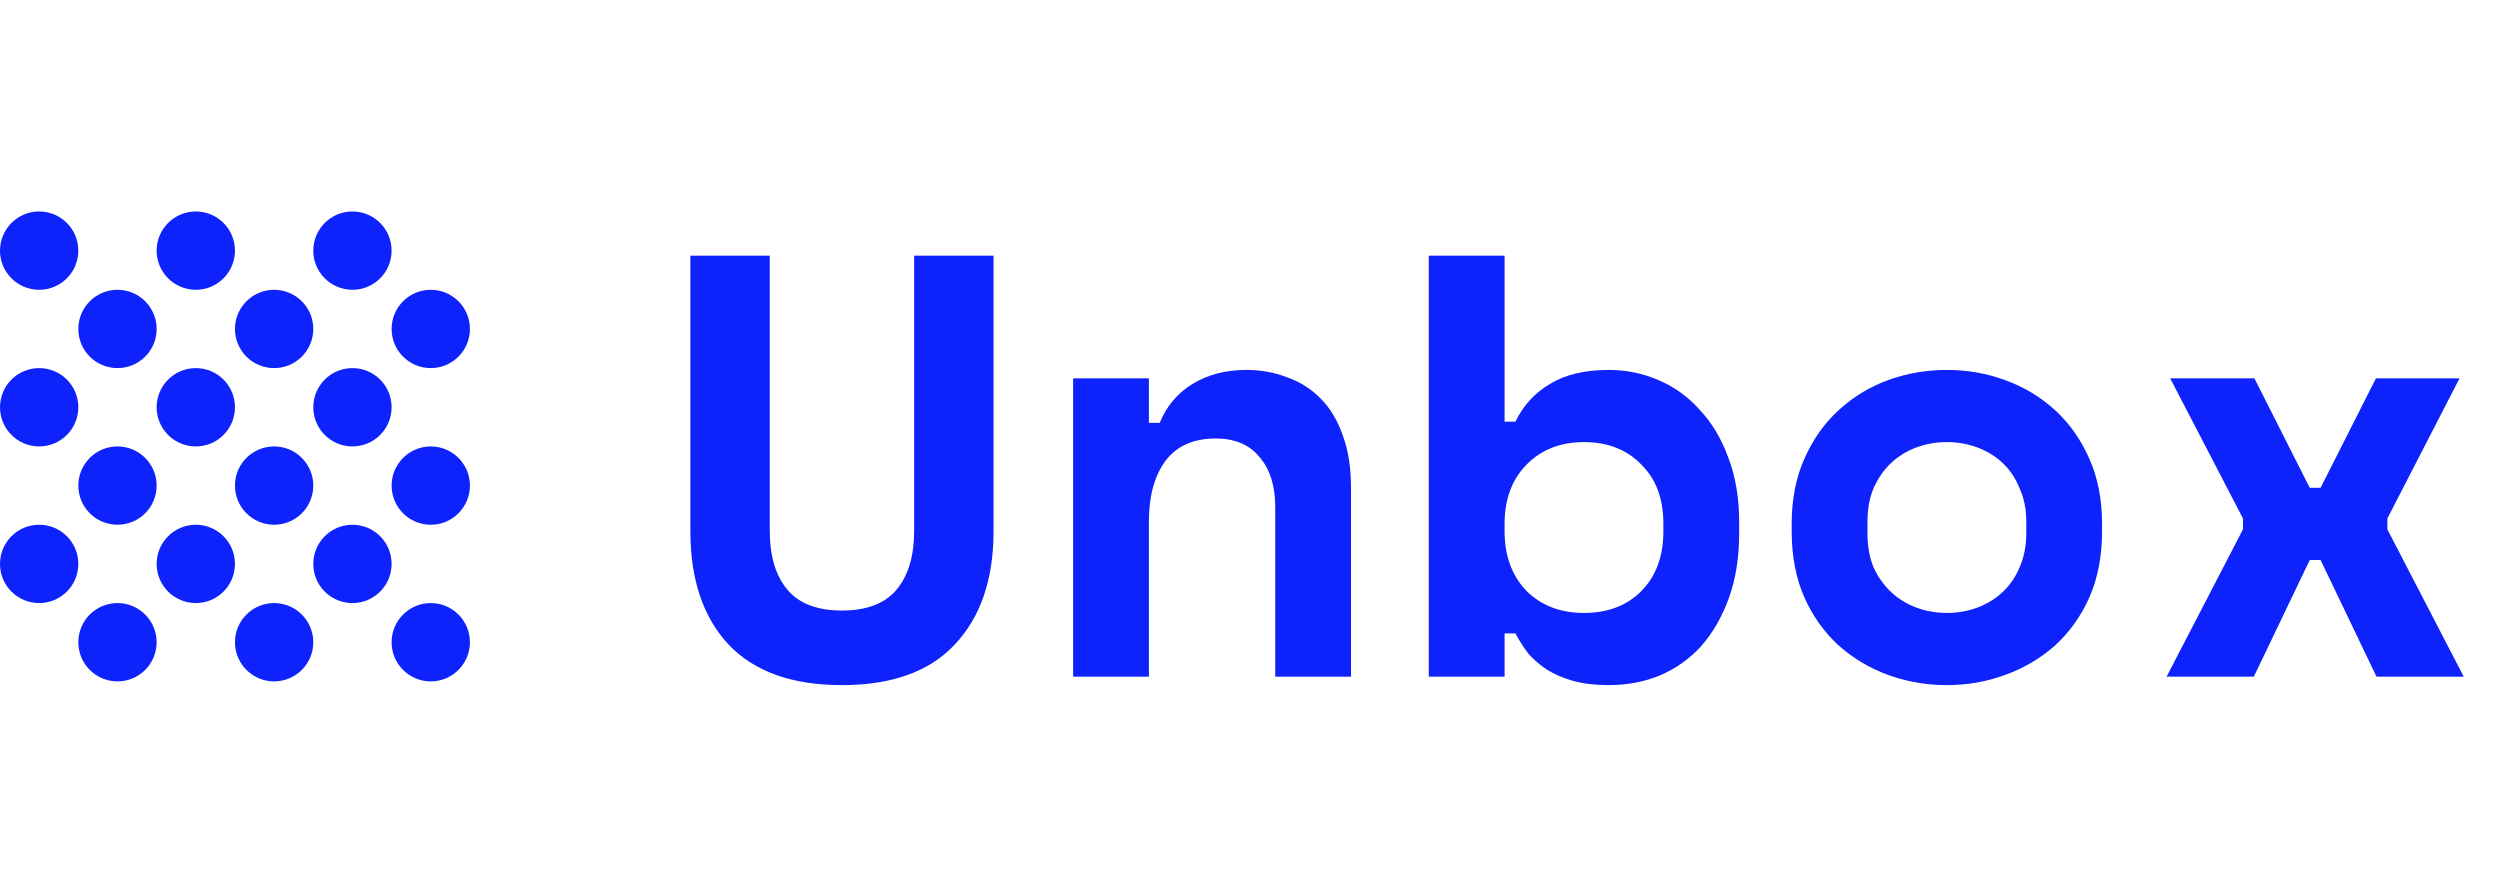
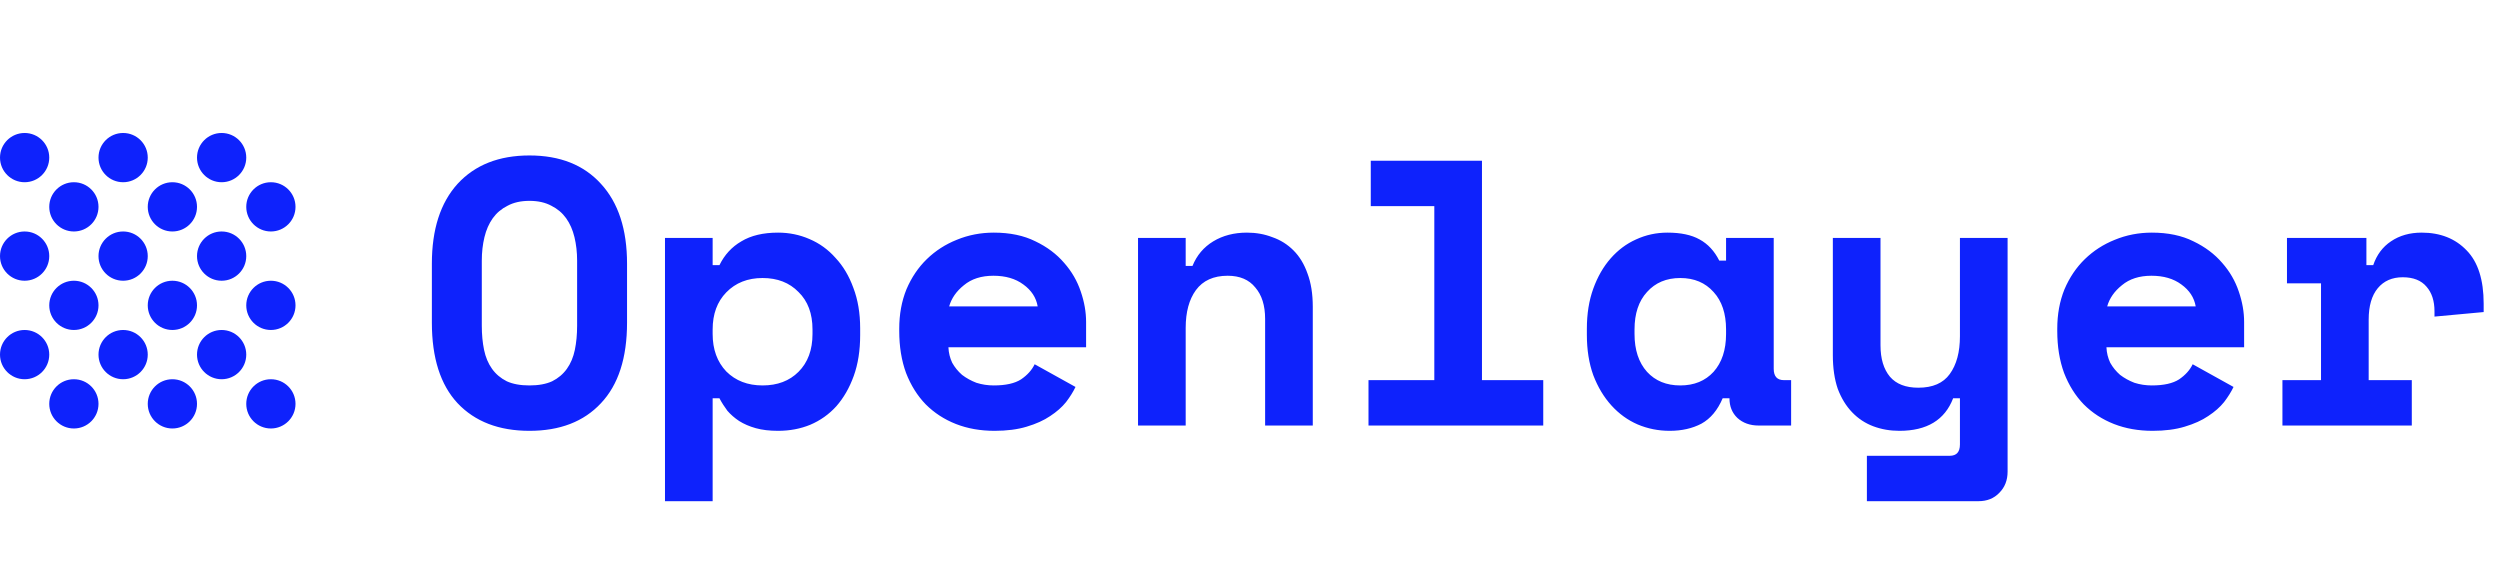
- <svg xmlns="http://www.w3.org/2000/svg" width="532" height="190" viewBox="0 0 532 190" fill="none">
+ <svg xmlns="http://www.w3.org/2000/svg" width="846" height="190" viewBox="0 0 846 190" fill="none">
  <path d="M16.667 53.333C16.667 57.936 12.936 61.667 8.333 61.667C3.731 61.667 0 57.936 0 53.333C0 48.731 3.731 45 8.333 45C12.936 45 16.667 48.731 16.667 53.333Z" fill="#0E22FC" />
  <path d="M50 53.333C50 57.936 46.269 61.667 41.667 61.667C37.064 61.667 33.333 57.936 33.333 53.333C33.333 48.731 37.064 45 41.667 45C46.269 45 50 48.731 50 53.333Z" fill="#0E22FC" />
  <path d="M83.334 53.333C83.334 57.936 79.603 61.667 75 61.667C70.398 61.667 66.667 57.936 66.667 53.333C66.667 48.731 70.398 45 75 45C79.603 45 83.334 48.731 83.334 53.333Z" fill="#0E22FC" />
  <path d="M16.667 120C16.667 124.602 12.936 128.333 8.333 128.333C3.731 128.333 0 124.602 0 120C0 115.398 3.731 111.667 8.333 111.667C12.936 111.667 16.667 115.398 16.667 120Z" fill="#0E22FC" />
  <path d="M50 120C50 124.602 46.269 128.333 41.667 128.333C37.064 128.333 33.333 124.602 33.333 120C33.333 115.398 37.064 111.667 41.667 111.667C46.269 111.667 50 115.398 50 120Z" fill="#0E22FC" />
  <path d="M83.334 120C83.334 124.602 79.603 128.333 75 128.333C70.398 128.333 66.667 124.602 66.667 120C66.667 115.398 70.398 111.667 75 111.667C79.603 111.667 83.334 115.398 83.334 120Z" fill="#0E22FC" />
  <path d="M33.333 70C33.333 74.602 29.602 78.333 25 78.333C20.398 78.333 16.667 74.602 16.667 70C16.667 65.398 20.398 61.667 25 61.667C29.602 61.667 33.333 65.398 33.333 70Z" fill="#0E22FC" />
  <path d="M66.667 70C66.667 74.602 62.936 78.333 58.333 78.333C53.731 78.333 50 74.602 50 70C50 65.398 53.731 61.667 58.333 61.667C62.936 61.667 66.667 65.398 66.667 70Z" fill="#0E22FC" />
  <path d="M100 70C100 74.602 96.269 78.333 91.667 78.333C87.064 78.333 83.333 74.602 83.333 70C83.333 65.398 87.064 61.667 91.667 61.667C96.269 61.667 100 65.398 100 70Z" fill="#0E22FC" />
  <path d="M33.333 136.667C33.333 141.269 29.602 145 25 145C20.398 145 16.667 141.269 16.667 136.667C16.667 132.064 20.398 128.333 25 128.333C29.602 128.333 33.333 132.064 33.333 136.667Z" fill="#0E22FC" />
  <path d="M66.667 136.667C66.667 141.269 62.936 145 58.333 145C53.731 145 50 141.269 50 136.667C50 132.064 53.731 128.333 58.333 128.333C62.936 128.333 66.667 132.064 66.667 136.667Z" fill="#0E22FC" />
  <path d="M100 136.667C100 141.269 96.269 145 91.667 145C87.064 145 83.333 141.269 83.333 136.667C83.333 132.064 87.064 128.333 91.667 128.333C96.269 128.333 100 132.064 100 136.667Z" fill="#0E22FC" />
  <path d="M16.667 86.667C16.667 91.269 12.936 95 8.333 95C3.731 95 0 91.269 0 86.667C0 82.064 3.731 78.333 8.333 78.333C12.936 78.333 16.667 82.064 16.667 86.667Z" fill="#0E22FC" />
  <path d="M50 86.667C50 91.269 46.269 95 41.667 95C37.064 95 33.333 91.269 33.333 86.667C33.333 82.064 37.064 78.333 41.667 78.333C46.269 78.333 50 82.064 50 86.667Z" fill="#0E22FC" />
  <path d="M83.334 86.667C83.334 91.269 79.603 95 75 95C70.398 95 66.667 91.269 66.667 86.667C66.667 82.064 70.398 78.333 75 78.333C79.603 78.333 83.334 82.064 83.334 86.667Z" fill="#0E22FC" />
  <path d="M33.333 103.333C33.333 107.936 29.602 111.667 25 111.667C20.398 111.667 16.667 107.936 16.667 103.333C16.667 98.731 20.398 95 25 95C29.602 95 33.333 98.731 33.333 103.333Z" fill="#0E22FC" />
  <path d="M66.667 103.333C66.667 107.936 62.936 111.667 58.333 111.667C53.731 111.667 50 107.936 50 103.333C50 98.731 53.731 95 58.333 95C62.936 95 66.667 98.731 66.667 103.333Z" fill="#0E22FC" />
  <path d="M100 103.333C100 107.936 96.269 111.667 91.667 111.667C87.064 111.667 83.333 107.936 83.333 103.333C83.333 98.731 87.064 95 91.667 95C96.269 95 100 98.731 100 103.333Z" fill="#0E22FC" />
-   <path d="M211.424 54.4V113.024C211.424 123.264 208.693 131.285 203.232 137.088C197.856 142.891 189.835 145.792 179.168 145.792C168.501 145.792 160.437 142.891 154.976 137.088C149.6 131.285 146.912 123.264 146.912 113.024V54.4H163.808V113.024C163.808 118.315 165.045 122.453 167.52 125.44C169.995 128.427 173.877 129.92 179.168 129.92C184.459 129.92 188.341 128.427 190.816 125.44C193.291 122.453 194.528 118.315 194.528 113.024V54.4H211.424ZM244.487 144H228.359V80.512H244.487V89.984H246.791C248.242 86.4 250.588 83.627 253.831 81.664C257.074 79.701 260.871 78.72 265.223 78.72C268.295 78.72 271.154 79.232 273.799 80.256C276.53 81.195 278.919 82.688 280.967 84.736C283.015 86.784 284.594 89.387 285.703 92.544C286.898 95.701 287.495 99.456 287.495 103.808V144H271.367V107.904C271.367 103.381 270.258 99.84 268.039 97.28C265.906 94.635 262.791 93.312 258.695 93.312C253.916 93.312 250.332 94.933 247.943 98.176C245.639 101.333 244.487 105.6 244.487 110.976V144ZM320.174 144H304.046V54.4H320.174V89.728H322.478C324.185 86.229 326.659 83.541 329.902 81.664C333.145 79.701 337.283 78.72 342.318 78.72C346.073 78.72 349.614 79.445 352.942 80.896C356.355 82.347 359.299 84.48 361.774 87.296C364.334 90.027 366.339 93.397 367.79 97.408C369.326 101.419 370.094 105.984 370.094 111.104V113.408C370.094 118.613 369.369 123.221 367.918 127.232C366.467 131.243 364.505 134.656 362.03 137.472C359.555 140.203 356.611 142.293 353.198 143.744C349.87 145.109 346.243 145.792 342.318 145.792C339.417 145.792 336.899 145.493 334.766 144.896C332.633 144.299 330.755 143.488 329.134 142.464C327.598 141.44 326.275 140.288 325.166 139.008C324.142 137.643 323.246 136.235 322.478 134.784H320.174V144ZM337.07 130.432C342.105 130.432 346.158 128.896 349.23 125.824C352.387 122.667 353.966 118.4 353.966 113.024V111.488C353.966 106.112 352.387 101.888 349.23 98.816C346.158 95.659 342.105 94.08 337.07 94.08C332.035 94.08 327.939 95.701 324.782 98.944C321.71 102.101 320.174 106.283 320.174 111.488V113.024C320.174 118.229 321.71 122.453 324.782 125.696C327.939 128.853 332.035 130.432 337.07 130.432ZM447.317 113.024C447.317 118.315 446.421 123.008 444.629 127.104C442.837 131.115 440.405 134.528 437.333 137.344C434.261 140.075 430.72 142.165 426.709 143.616C422.784 145.067 418.645 145.792 414.293 145.792C409.941 145.792 405.76 145.067 401.749 143.616C397.824 142.165 394.325 140.075 391.253 137.344C388.181 134.528 385.749 131.115 383.957 127.104C382.165 123.008 381.269 118.315 381.269 113.024V111.488C381.269 106.283 382.165 101.675 383.957 97.664C385.749 93.568 388.181 90.112 391.253 87.296C394.325 84.48 397.824 82.347 401.749 80.896C405.76 79.445 409.941 78.72 414.293 78.72C418.645 78.72 422.784 79.445 426.709 80.896C430.72 82.347 434.261 84.48 437.333 87.296C440.405 90.112 442.837 93.568 444.629 97.664C446.421 101.675 447.317 106.283 447.317 111.488V113.024ZM414.293 130.432C416.597 130.432 418.773 130.048 420.821 129.28C422.869 128.512 424.661 127.403 426.197 125.952C427.733 124.501 428.928 122.752 429.781 120.704C430.72 118.571 431.189 116.181 431.189 113.536V110.976C431.189 108.331 430.72 105.984 429.781 103.936C428.928 101.803 427.733 100.011 426.197 98.56C424.661 97.109 422.869 96 420.821 95.232C418.773 94.464 416.597 94.08 414.293 94.08C411.989 94.08 409.813 94.464 407.765 95.232C405.717 96 403.925 97.109 402.389 98.56C400.853 100.011 399.616 101.803 398.677 103.936C397.824 105.984 397.397 108.331 397.397 110.976V113.536C397.397 116.181 397.824 118.571 398.677 120.704C399.616 122.752 400.853 124.501 402.389 125.952C403.925 127.403 405.717 128.512 407.765 129.28C409.813 130.048 411.989 130.432 414.293 130.432ZM505.596 80.512H523.388L508.028 110.336V112.64L524.284 144H505.724L493.82 119.168H491.516L479.612 144H461.052L477.308 112.64V110.336L461.82 80.512H479.74L491.516 103.808H493.82L505.596 80.512Z" fill="#0E22FC" />
+   <path d="M146.144 89.216C146.144 77.611 149.045 68.608 154.848 62.208C160.736 55.808 168.843 52.608 179.168 52.608C189.493 52.608 197.557 55.808 203.36 62.208C209.248 68.608 212.192 77.611 212.192 89.216V109.184C212.192 121.131 209.248 130.219 203.36 136.448C197.557 142.677 189.493 145.792 179.168 145.792C168.843 145.792 160.736 142.677 154.848 136.448C149.045 130.219 146.144 121.131 146.144 109.184V89.216ZM179.168 130.432C182.24 130.432 184.8 129.963 186.848 129.024C188.896 128 190.56 126.592 191.84 124.8C193.12 123.008 194.016 120.875 194.528 118.4C195.04 115.925 195.296 113.195 195.296 110.208V88.192C195.296 85.376 194.997 82.731 194.4 80.256C193.803 77.781 192.864 75.648 191.584 73.856C190.304 72.064 188.64 70.656 186.592 69.632C184.544 68.523 182.069 67.968 179.168 67.968C176.267 67.968 173.792 68.523 171.744 69.632C169.696 70.656 168.032 72.064 166.752 73.856C165.472 75.648 164.533 77.781 163.936 80.256C163.339 82.731 163.04 85.376 163.04 88.192V110.208C163.04 113.195 163.296 115.925 163.808 118.4C164.32 120.875 165.216 123.008 166.496 124.8C167.776 126.592 169.44 128 171.488 129.024C173.536 129.963 176.096 130.432 179.168 130.432ZM241.159 169.6H225.031V80.512H241.159V89.728H243.463C245.17 86.229 247.644 83.541 250.887 81.664C254.13 79.701 258.268 78.72 263.303 78.72C267.058 78.72 270.599 79.445 273.927 80.896C277.34 82.347 280.284 84.48 282.759 87.296C285.319 90.027 287.324 93.397 288.775 97.408C290.311 101.419 291.079 105.984 291.079 111.104V113.408C291.079 118.613 290.354 123.221 288.903 127.232C287.452 131.243 285.49 134.656 283.015 137.472C280.54 140.203 277.596 142.293 274.183 143.744C270.855 145.109 267.228 145.792 263.303 145.792C260.402 145.792 257.884 145.493 255.751 144.896C253.618 144.299 251.74 143.488 250.119 142.464C248.583 141.44 247.26 140.288 246.151 139.008C245.127 137.643 244.231 136.235 243.463 134.784H241.159V169.6ZM258.055 130.432C263.09 130.432 267.143 128.896 270.215 125.824C273.372 122.667 274.951 118.4 274.951 113.024V111.488C274.951 106.112 273.372 101.888 270.215 98.816C267.143 95.659 263.09 94.08 258.055 94.08C253.02 94.08 248.924 95.701 245.767 98.944C242.695 102.101 241.159 106.283 241.159 111.488V113.024C241.159 118.229 242.695 122.453 245.767 125.696C248.924 128.853 253.02 130.432 258.055 130.432ZM320.942 117.504C321.027 119.381 321.454 121.131 322.222 122.752C323.075 124.288 324.185 125.653 325.55 126.848C327.001 127.957 328.622 128.853 330.414 129.536C332.291 130.133 334.254 130.432 336.302 130.432C340.313 130.432 343.385 129.749 345.518 128.384C347.651 126.933 349.187 125.227 350.126 123.264L363.95 130.944C363.182 132.565 362.115 134.272 360.75 136.064C359.385 137.771 357.593 139.349 355.374 140.8C353.241 142.251 350.595 143.445 347.438 144.384C344.366 145.323 340.739 145.792 336.558 145.792C331.779 145.792 327.427 145.024 323.502 143.488C319.577 141.952 316.163 139.733 313.262 136.832C310.446 133.931 308.227 130.389 306.606 126.208C305.07 122.027 304.302 117.291 304.302 112V111.232C304.302 106.368 305.113 101.931 306.734 97.92C308.441 93.909 310.745 90.496 313.646 87.68C316.547 84.864 319.918 82.688 323.758 81.152C327.683 79.531 331.865 78.72 336.302 78.72C341.763 78.72 346.457 79.701 350.382 81.664C354.307 83.541 357.55 85.973 360.11 88.96C362.67 91.861 364.547 95.104 365.742 98.688C366.937 102.187 367.534 105.6 367.534 108.928V117.504H320.942ZM336.174 93.312C332.078 93.312 328.75 94.379 326.19 96.512C323.63 98.56 321.966 100.949 321.198 103.68H351.15C350.638 100.693 349.017 98.219 346.286 96.256C343.641 94.293 340.27 93.312 336.174 93.312ZM401.237 144H385.109V80.512H401.237V89.984H403.541C404.992 86.4 407.338 83.627 410.581 81.664C413.824 79.701 417.621 78.72 421.973 78.72C425.045 78.72 427.904 79.232 430.549 80.256C433.28 81.195 435.669 82.688 437.717 84.736C439.765 86.784 441.344 89.387 442.453 92.544C443.648 95.701 444.245 99.456 444.245 103.808V144H428.117V107.904C428.117 103.381 427.008 99.84 424.789 97.28C422.656 94.635 419.541 93.312 415.445 93.312C410.666 93.312 407.082 94.933 404.693 98.176C402.389 101.333 401.237 105.6 401.237 110.976V144ZM463.1 128.64H485.372V69.76H463.868V54.4H501.5V128.64H522.236V144H463.1V128.64ZM582.947 134.784C581.24 138.795 578.851 141.653 575.779 143.36C572.707 144.981 569.123 145.792 565.027 145.792C561.187 145.792 557.56 145.067 554.147 143.616C550.819 142.165 547.875 140.032 545.315 137.216C542.755 134.4 540.707 130.987 539.171 126.976C537.72 122.965 536.995 118.4 536.995 113.28V111.232C536.995 106.197 537.72 101.675 539.171 97.664C540.622 93.653 542.584 90.24 545.059 87.424C547.534 84.608 550.392 82.475 553.635 81.024C556.963 79.488 560.504 78.72 564.259 78.72C568.782 78.72 572.408 79.488 575.139 81.024C577.955 82.56 580.174 84.949 581.795 88.192H584.099V80.512H600.227V124.8C600.227 127.36 601.379 128.64 603.683 128.64H606.115V144H595.107C592.206 144 589.816 143.147 587.939 141.44C586.147 139.733 585.251 137.515 585.251 134.784H582.947ZM568.611 130.432C573.304 130.432 577.059 128.896 579.875 125.824C582.691 122.667 584.099 118.4 584.099 113.024V111.488C584.099 106.112 582.691 101.888 579.875 98.816C577.059 95.659 573.304 94.08 568.611 94.08C563.918 94.08 560.163 95.659 557.347 98.816C554.531 101.888 553.123 106.112 553.123 111.488V113.024C553.123 118.4 554.531 122.667 557.347 125.824C560.163 128.896 563.918 130.432 568.611 130.432ZM663.242 80.512H679.37V159.616C679.37 162.517 678.431 164.907 676.554 166.784C674.762 168.661 672.415 169.6 669.514 169.6H631.754V154.24H659.786C662.09 154.24 663.242 152.96 663.242 150.4V134.784H660.938C658.122 142.123 652.063 145.792 642.762 145.792C639.605 145.792 636.661 145.28 633.93 144.256C631.199 143.232 628.81 141.653 626.762 139.52C624.714 137.387 623.093 134.741 621.898 131.584C620.789 128.341 620.234 124.544 620.234 120.192V80.512H636.362V116.864C636.362 121.387 637.429 124.928 639.562 127.488C641.695 129.963 644.895 131.2 649.162 131.2C654.026 131.2 657.567 129.664 659.786 126.592C662.09 123.435 663.242 119.168 663.242 113.792V80.512ZM712.817 117.504C712.902 119.381 713.329 121.131 714.097 122.752C714.95 124.288 716.06 125.653 717.425 126.848C718.876 127.957 720.497 128.853 722.289 129.536C724.166 130.133 726.129 130.432 728.177 130.432C732.188 130.432 735.26 129.749 737.393 128.384C739.526 126.933 741.062 125.227 742.001 123.264L755.825 130.944C755.057 132.565 753.99 134.272 752.625 136.064C751.26 137.771 749.468 139.349 747.249 140.8C745.116 142.251 742.47 143.445 739.313 144.384C736.241 145.323 732.614 145.792 728.433 145.792C723.654 145.792 719.302 145.024 715.377 143.488C711.452 141.952 708.038 139.733 705.137 136.832C702.321 133.931 700.102 130.389 698.481 126.208C696.945 122.027 696.177 117.291 696.177 112V111.232C696.177 106.368 696.988 101.931 698.609 97.92C700.316 93.909 702.62 90.496 705.521 87.68C708.422 84.864 711.793 82.688 715.633 81.152C719.558 79.531 723.74 78.72 728.177 78.72C733.638 78.72 738.332 79.701 742.257 81.664C746.182 83.541 749.425 85.973 751.985 88.96C754.545 91.861 756.422 95.104 757.617 98.688C758.812 102.187 759.409 105.6 759.409 108.928V117.504H712.817ZM728.049 93.312C723.953 93.312 720.625 94.379 718.065 96.512C715.505 98.56 713.841 100.949 713.073 103.68H743.025C742.513 100.693 740.892 98.219 738.161 96.256C735.516 94.293 732.145 93.312 728.049 93.312ZM773.912 80.512H800.792V89.728H803.096C804.291 86.229 806.296 83.541 809.112 81.664C812.013 79.701 815.469 78.72 819.48 78.72C825.795 78.72 830.872 80.725 834.712 84.736C838.552 88.661 840.472 94.677 840.472 102.784V105.6L823.832 107.136V105.344C823.832 101.845 822.936 99.072 821.144 97.024C819.352 94.891 816.664 93.824 813.08 93.824C809.496 93.824 806.68 95.061 804.632 97.536C802.584 100.011 801.56 103.552 801.56 108.16V128.64H816.152V144H772.376V128.64H785.432V95.872H773.912V80.512Z" fill="#0E22FC" />
</svg>
